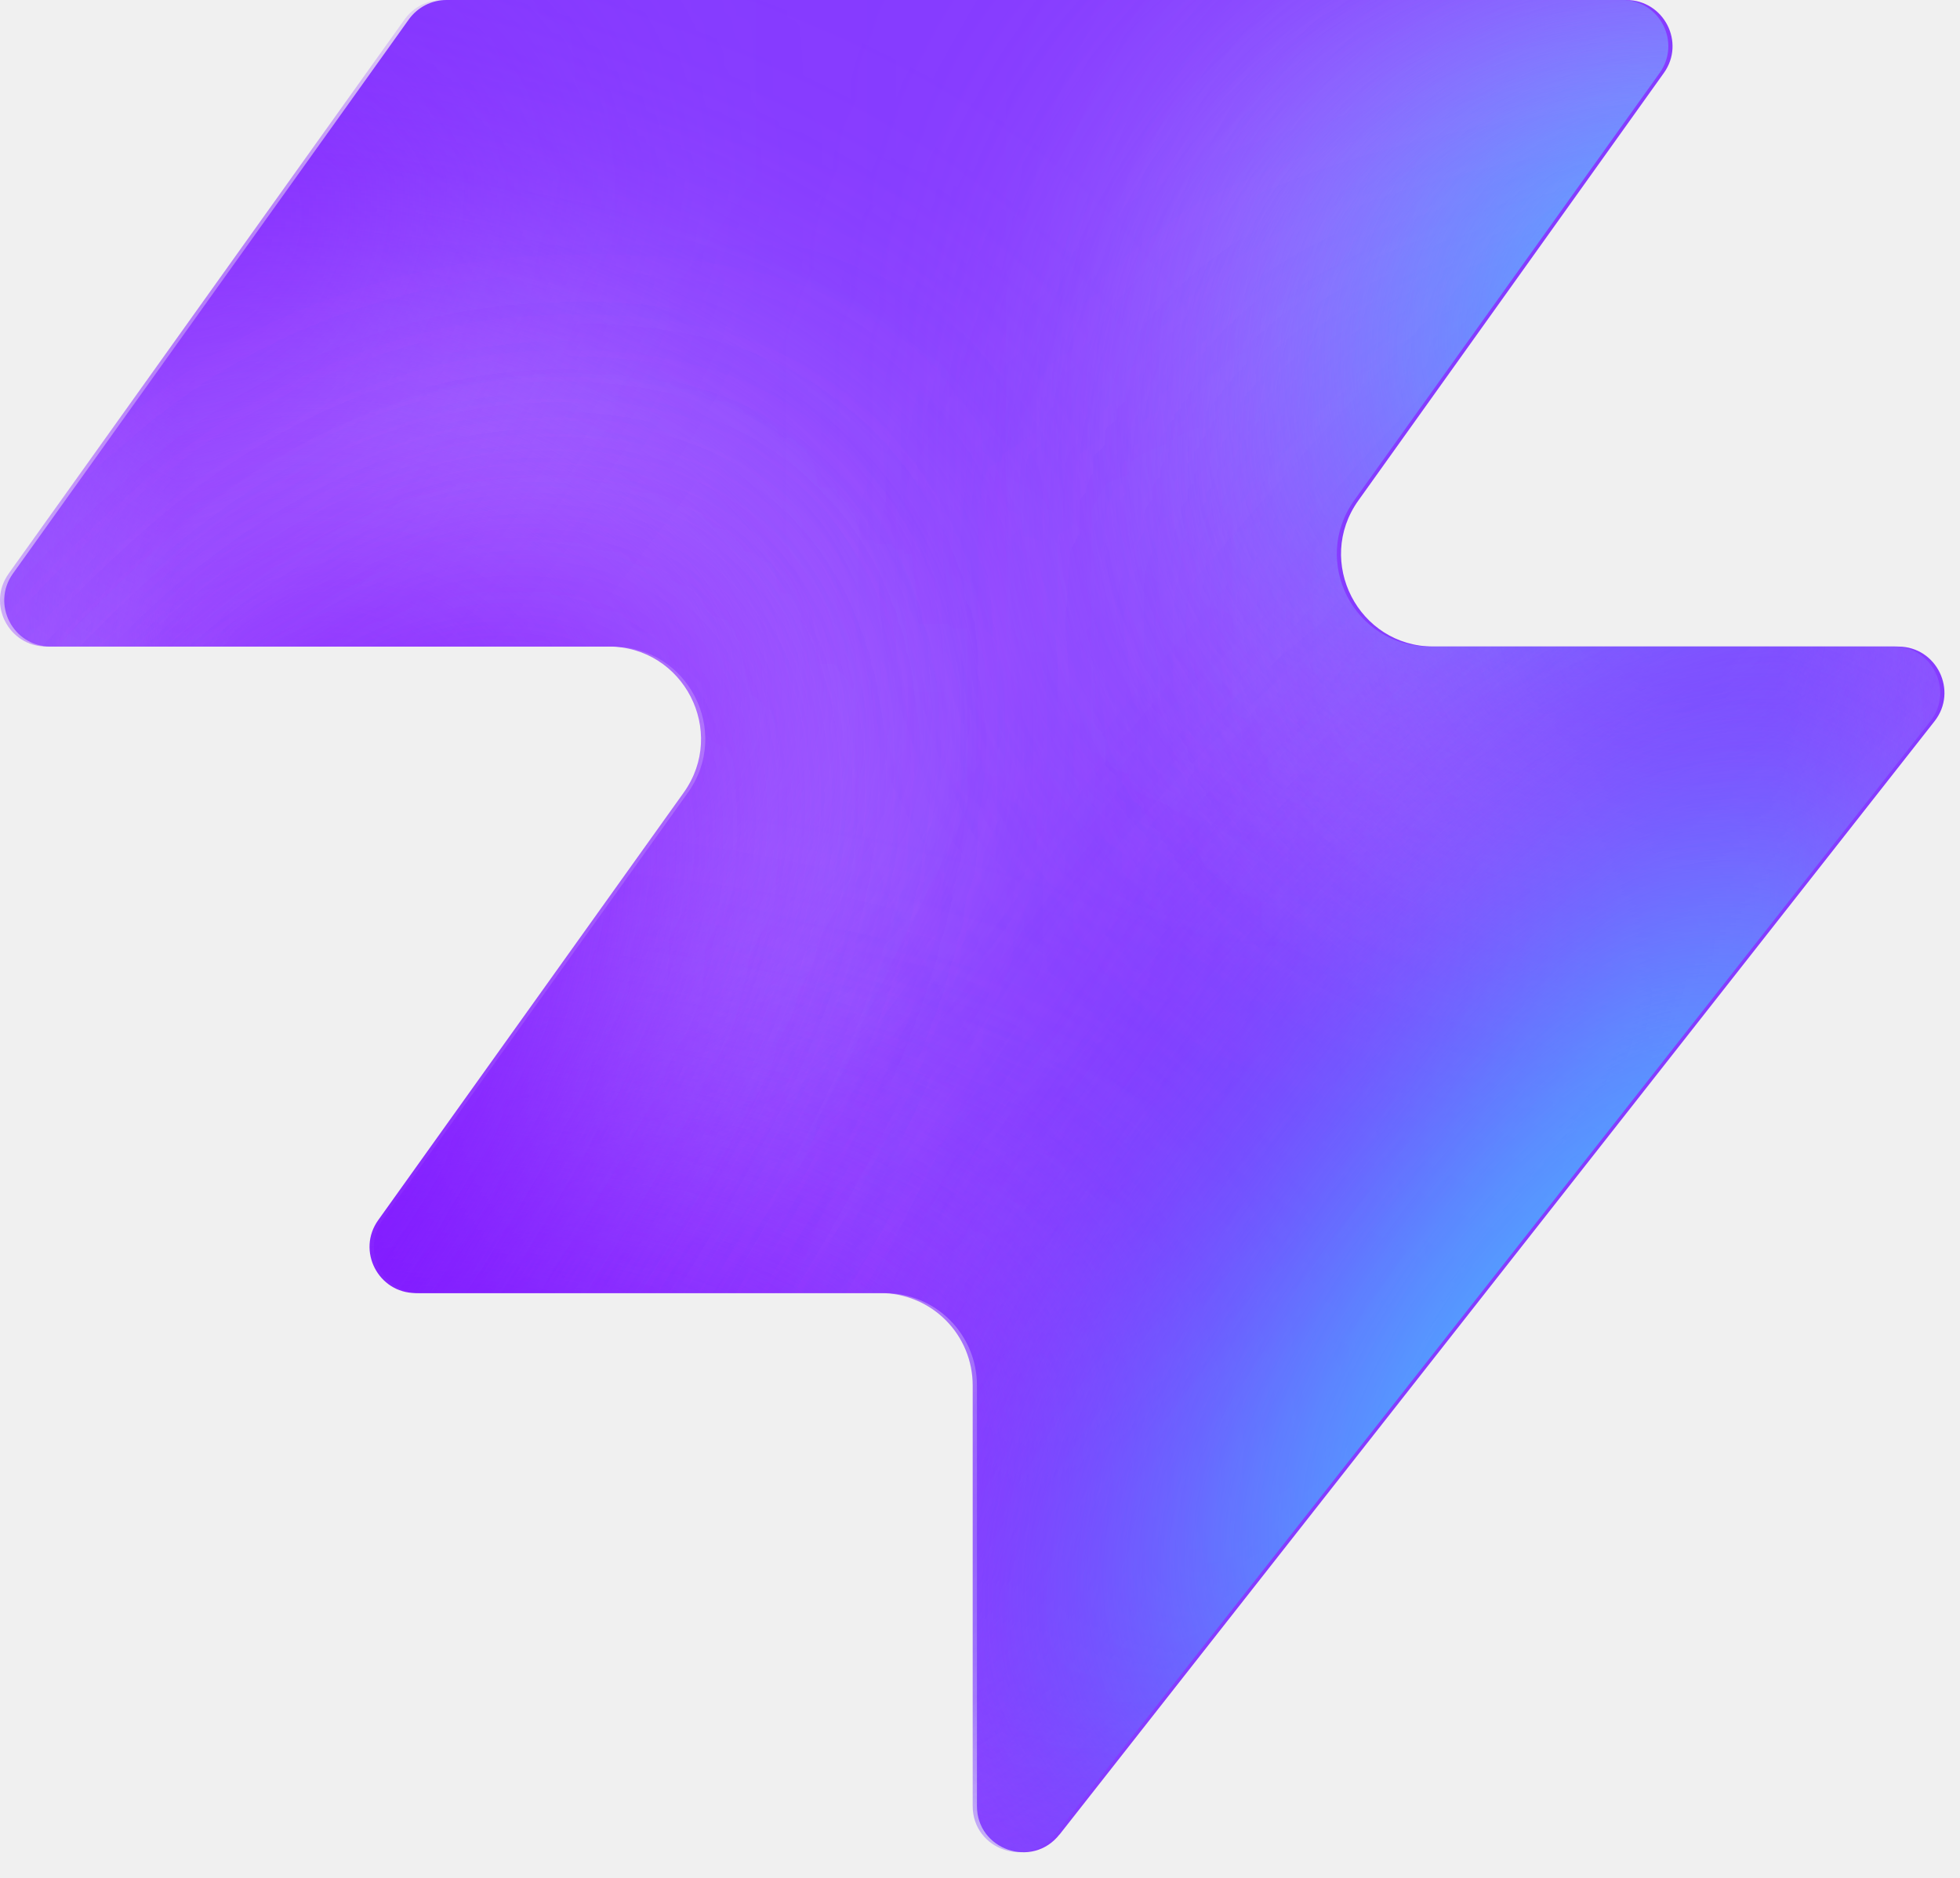
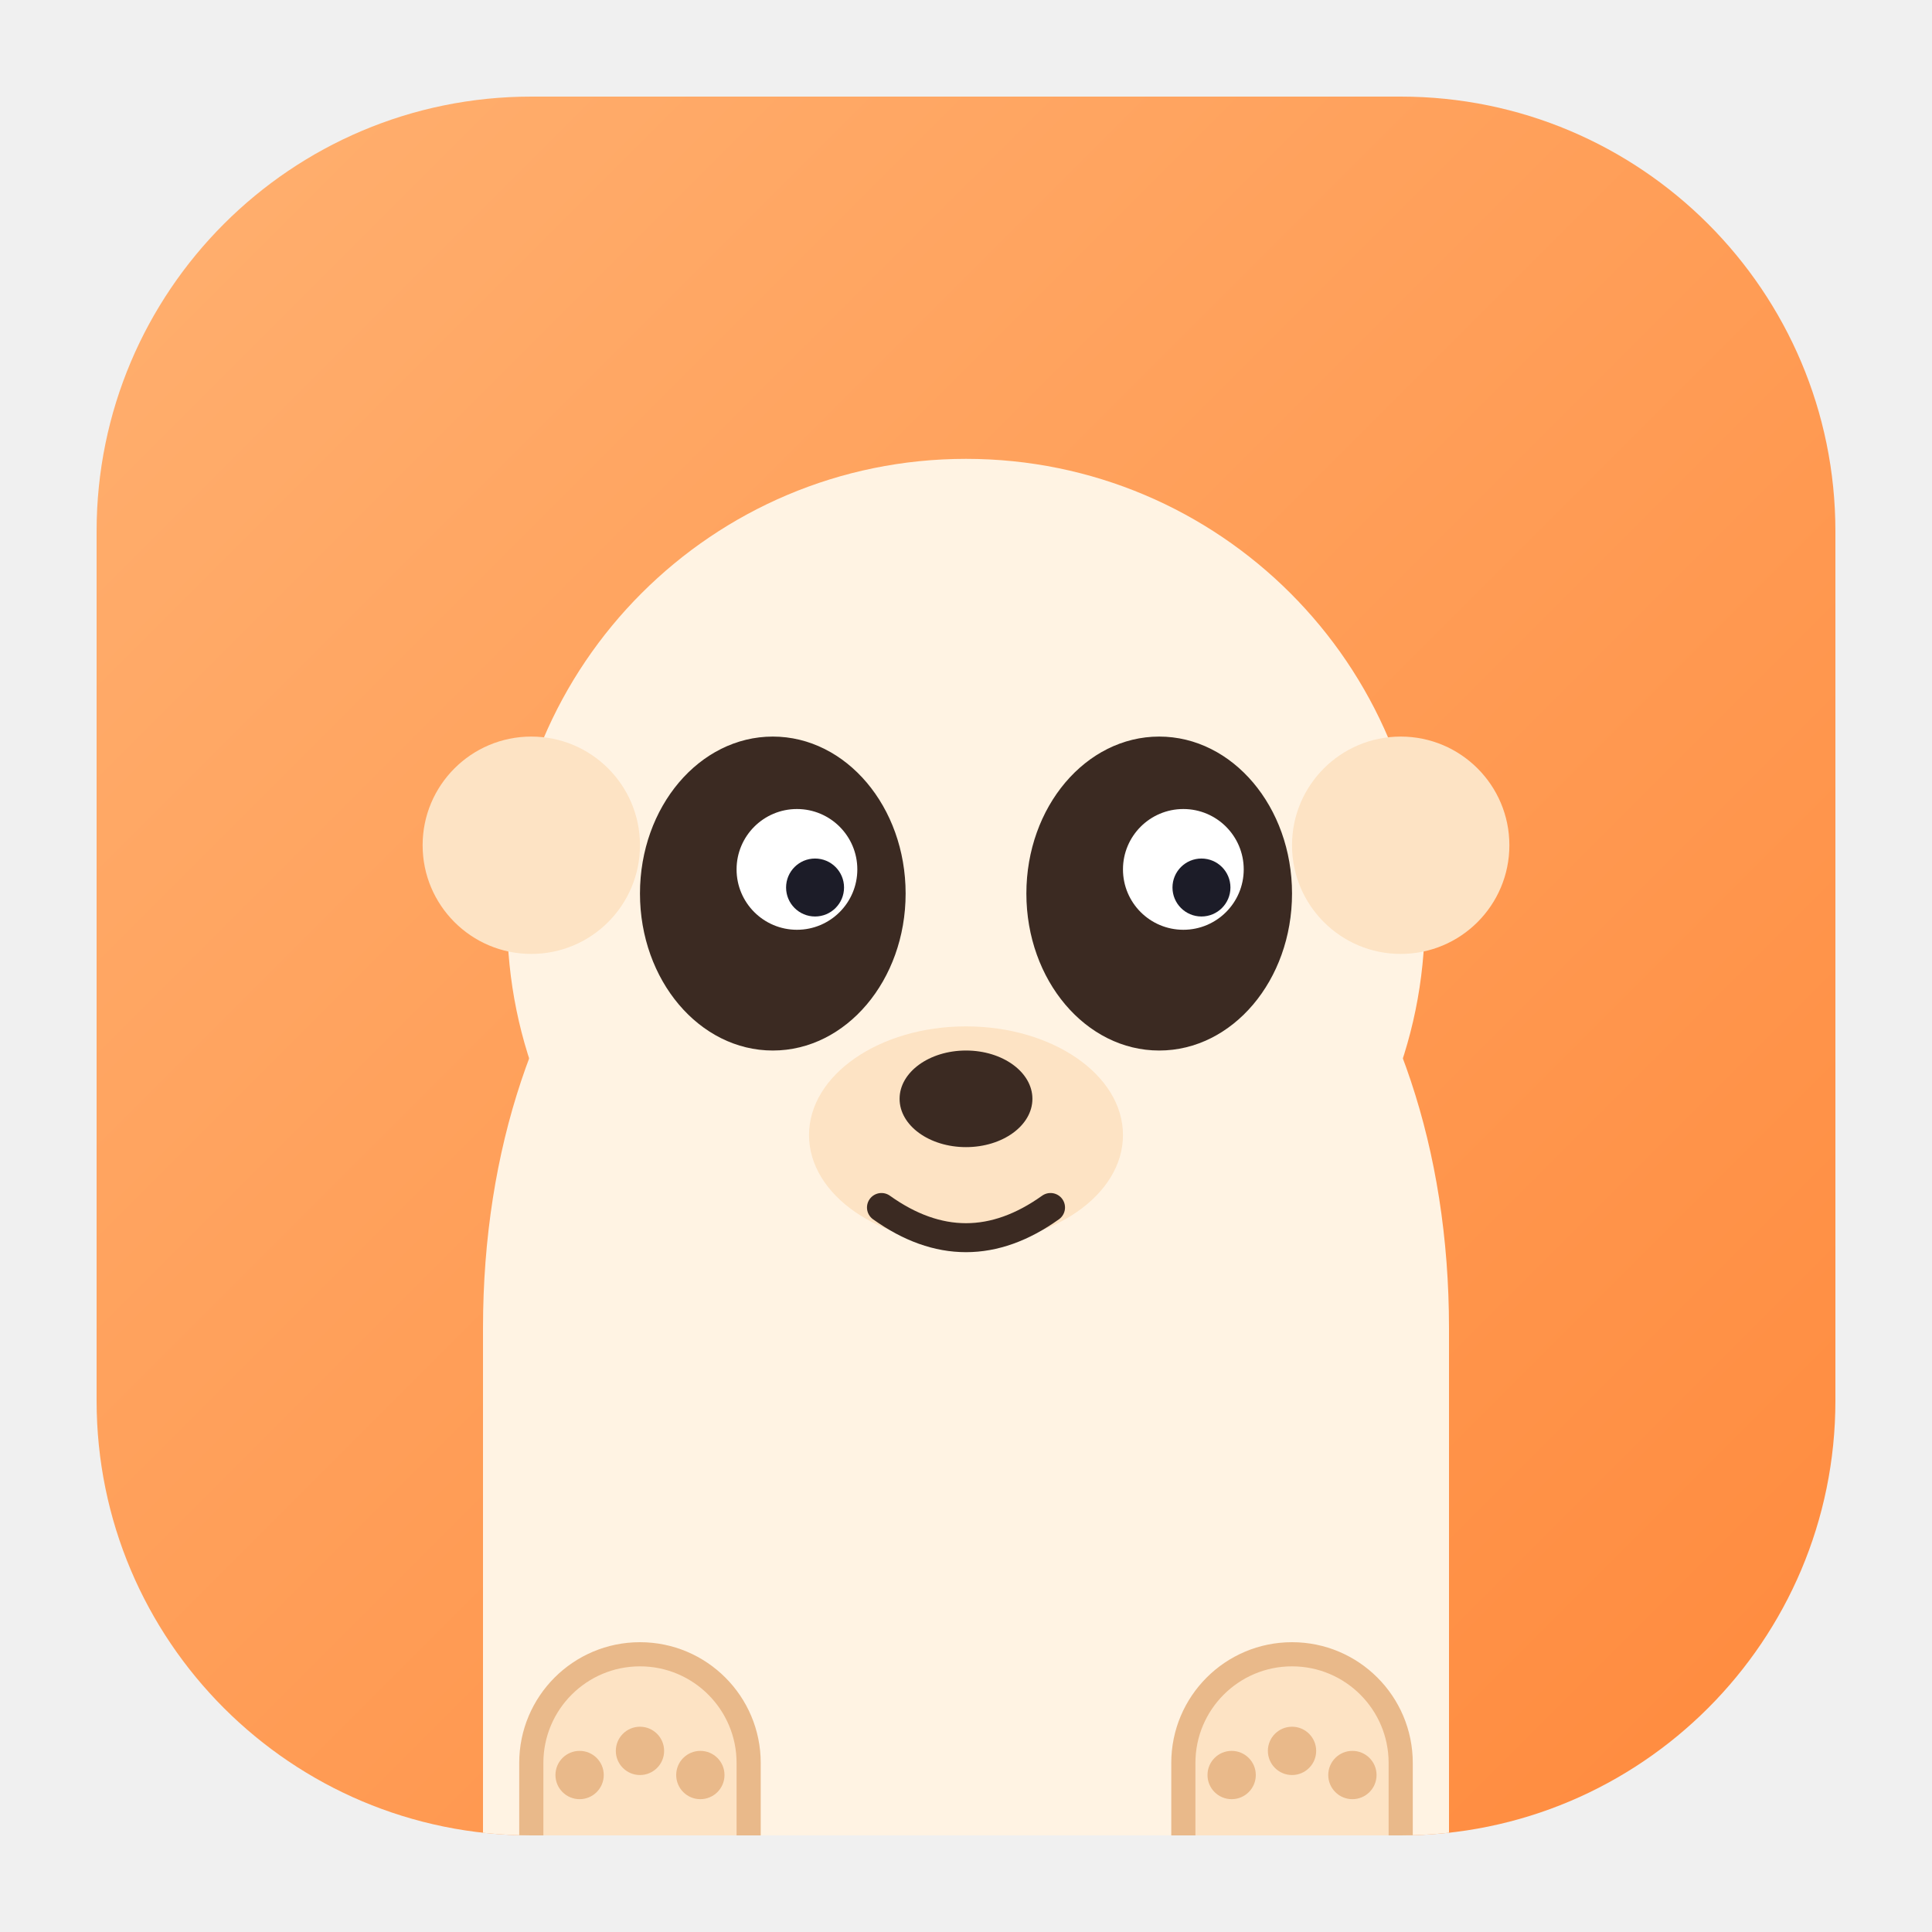
- <svg xmlns="http://www.w3.org/2000/svg" width="48" height="46" fill="none" viewBox="0 0 48 46">
-   <path fill="#863bff" d="M25.946 44.938c-.664.845-2.021.375-2.021-.698V33.937a2.26 2.26 0 0 0-2.262-2.262H10.287c-.92 0-1.456-1.04-.92-1.788l7.48-10.471c1.07-1.497 0-3.578-1.842-3.578H1.237c-.92 0-1.456-1.04-.92-1.788L10.013.474c.214-.297.556-.474.92-.474h28.894c.92 0 1.456 1.04.92 1.788l-7.48 10.471c-1.07 1.498 0 3.579 1.842 3.579h11.377c.943 0 1.473 1.088.89 1.83L25.947 44.94z" style="fill:#863bff;fill:color(display-p3 .525 .23 1);fill-opacity:1" />
-   <mask id="a" width="48" height="46" x="0" y="0" maskUnits="userSpaceOnUse" style="mask-type:alpha">
-     <path fill="#000" d="M25.842 44.938c-.664.844-2.021.375-2.021-.698V33.937a2.26 2.26 0 0 0-2.262-2.262H10.183c-.92 0-1.456-1.04-.92-1.788l7.48-10.471c1.07-1.498 0-3.579-1.842-3.579H1.133c-.92 0-1.456-1.04-.92-1.787L9.91.473c.214-.297.556-.474.92-.474h28.894c.92 0 1.456 1.04.92 1.788l-7.48 10.471c-1.07 1.498 0 3.578 1.842 3.578h11.377c.943 0 1.473 1.088.89 1.832L25.843 44.94z" style="fill:#000;fill-opacity:1" />
-   </mask>
-   <g mask="url(#a)">
-     <g filter="url(#b)">
-       <ellipse cx="5.508" cy="14.704" fill="#ede6ff" rx="5.508" ry="14.704" style="fill:#ede6ff;fill:color(display-p3 .927 .903 1);fill-opacity:1" transform="matrix(.00324 1 1 -.00324 -4.47 31.516)" />
+ <svg xmlns="http://www.w3.org/2000/svg" width="160" height="160" viewBox="0 0 160 160">
+   <defs>
+     <linearGradient id="g" x1="0" y1="0" x2="1" y2="1">
+       <stop offset="0" stop-color="#ffb070" />
+       <stop offset="1" stop-color="#ff8a3d" />
+     </linearGradient>
+     <clipPath id="c">
+       <rect x="8" y="8" width="144" height="144" rx="36" />
+     </clipPath>
+   </defs>
+   <rect x="8" y="8" width="144" height="144" rx="36" fill="url(#g)" />
+   <g clip-path="url(#c)">
+     <path d="M40 160V110c0-30 18-50 40-50s40 20 40 50v50z" fill="#fff3e3" />
+     <circle cx="80" cy="76" r="38" fill="#fff3e3" />
+     <circle cx="44" cy="70" r="9" fill="#fde3c4" />
+     <circle cx="116" cy="70" r="9" fill="#fde3c4" />
+     <ellipse cx="64" cy="74" rx="11" ry="13" fill="#3b2a22" />
+     <ellipse cx="96" cy="74" rx="11" ry="13" fill="#3b2a22" />
+     <circle cx="66" cy="72" r="5" fill="#fff" />
+     <circle cx="98" cy="72" r="5" fill="#fff" />
+     <circle cx="67.5" cy="73.5" r="2.4" fill="#1c1c28" />
+     <circle cx="99.5" cy="73.5" r="2.4" fill="#1c1c28" />
+     <ellipse cx="80" cy="94" rx="13" ry="9" fill="#fde3c4" />
+     <ellipse cx="80" cy="91" rx="5.5" ry="4" fill="#3b2a22" />
+     <path d="M73 100q7 5 14 0" stroke="#3b2a22" stroke-width="2.4" stroke-linecap="round" fill="none" />
+     <g fill="#fde3c4" stroke="#e9b98a" stroke-width="2">
+       <path d="M44 160v-14a9 9 0 0118 0v14z" />
+       <path d="M98 160v-14a9 9 0 0118 0v14z" />
    </g>
-     <g filter="url(#c)">
-       <ellipse cx="10.399" cy="29.851" fill="#ede6ff" rx="10.399" ry="29.851" style="fill:#ede6ff;fill:color(display-p3 .927 .903 1);fill-opacity:1" transform="matrix(.00324 1 1 -.00324 -39.328 7.883)" />
-     </g>
-     <g filter="url(#d)">
-       <ellipse cx="5.508" cy="30.487" fill="#7e14ff" rx="5.508" ry="30.487" style="fill:#7e14ff;fill:color(display-p3 .492 .077 1);fill-opacity:1" transform="rotate(89.814 -25.913 -14.639)scale(1 -1)" />
-     </g>
-     <g filter="url(#e)">
-       <ellipse cx="5.508" cy="30.599" fill="#7e14ff" rx="5.508" ry="30.599" style="fill:#7e14ff;fill:color(display-p3 .492 .077 1);fill-opacity:1" transform="rotate(89.814 -32.644 -3.334)scale(1 -1)" />
-     </g>
-     <g filter="url(#f)">
-       <ellipse cx="5.508" cy="30.599" fill="#7e14ff" rx="5.508" ry="30.599" style="fill:#7e14ff;fill:color(display-p3 .492 .077 1);fill-opacity:1" transform="matrix(.00324 1 1 -.00324 -34.34 30.47)" />
-     </g>
-     <g filter="url(#g)">
-       <ellipse cx="14.072" cy="22.078" fill="#ede6ff" rx="14.072" ry="22.078" style="fill:#ede6ff;fill:color(display-p3 .927 .903 1);fill-opacity:1" transform="rotate(93.35 24.506 48.493)scale(-1 1)" />
-     </g>
-     <g filter="url(#h)">
-       <ellipse cx="3.47" cy="21.501" fill="#7e14ff" rx="3.47" ry="21.501" style="fill:#7e14ff;fill:color(display-p3 .492 .077 1);fill-opacity:1" transform="rotate(89.009 28.708 47.59)scale(-1 1)" />
-     </g>
-     <g filter="url(#i)">
-       <ellipse cx="3.47" cy="21.501" fill="#7e14ff" rx="3.47" ry="21.501" style="fill:#7e14ff;fill:color(display-p3 .492 .077 1);fill-opacity:1" transform="rotate(89.009 28.708 47.59)scale(-1 1)" />
-     </g>
-     <g filter="url(#j)">
-       <ellipse cx=".387" cy="8.972" fill="#7e14ff" rx="4.407" ry="29.108" style="fill:#7e14ff;fill:color(display-p3 .492 .077 1);fill-opacity:1" transform="rotate(39.51 .387 8.972)" />
-     </g>
-     <g filter="url(#k)">
-       <ellipse cx="47.523" cy="-6.092" fill="#7e14ff" rx="4.407" ry="29.108" style="fill:#7e14ff;fill:color(display-p3 .492 .077 1);fill-opacity:1" transform="rotate(37.892 47.523 -6.092)" />
-     </g>
-     <g filter="url(#l)">
-       <ellipse cx="41.412" cy="6.333" fill="#47bfff" rx="5.971" ry="9.665" style="fill:#47bfff;fill:color(display-p3 .28 .748 1);fill-opacity:1" transform="rotate(37.892 41.412 6.333)" />
-     </g>
-     <g filter="url(#m)">
-       <ellipse cx="-1.879" cy="38.332" fill="#7e14ff" rx="4.407" ry="29.108" style="fill:#7e14ff;fill:color(display-p3 .492 .077 1);fill-opacity:1" transform="rotate(37.892 -1.88 38.332)" />
-     </g>
-     <g filter="url(#n)">
-       <ellipse cx="-1.879" cy="38.332" fill="#7e14ff" rx="4.407" ry="29.108" style="fill:#7e14ff;fill:color(display-p3 .492 .077 1);fill-opacity:1" transform="rotate(37.892 -1.88 38.332)" />
-     </g>
-     <g filter="url(#o)">
-       <ellipse cx="35.651" cy="29.907" fill="#7e14ff" rx="4.407" ry="29.108" style="fill:#7e14ff;fill:color(display-p3 .492 .077 1);fill-opacity:1" transform="rotate(37.892 35.651 29.907)" />
-     </g>
-     <g filter="url(#p)">
-       <ellipse cx="38.418" cy="32.4" fill="#47bfff" rx="5.971" ry="15.297" style="fill:#47bfff;fill:color(display-p3 .28 .748 1);fill-opacity:1" transform="rotate(37.892 38.418 32.4)" />
+     <g fill="#e9b98a">
+       <circle cx="48" cy="147" r="2" />
+       <circle cx="53" cy="145" r="2" />
+       <circle cx="58" cy="147" r="2" />
+       <circle cx="102" cy="147" r="2" />
+       <circle cx="107" cy="145" r="2" />
+       <circle cx="112" cy="147" r="2" />
    </g>
  </g>
-   <defs>
-     <filter id="b" width="60.045" height="41.654" x="-19.77" y="16.149" color-interpolation-filters="sRGB" filterUnits="userSpaceOnUse">
-       <feFlood flood-opacity="0" result="BackgroundImageFix" />
-       <feBlend in="SourceGraphic" in2="BackgroundImageFix" result="shape" />
-       <feGaussianBlur result="effect1_foregroundBlur_2002_17158" stdDeviation="7.659" />
-     </filter>
-     <filter id="c" width="90.34" height="51.437" x="-54.613" y="-7.533" color-interpolation-filters="sRGB" filterUnits="userSpaceOnUse">
-       <feFlood flood-opacity="0" result="BackgroundImageFix" />
-       <feBlend in="SourceGraphic" in2="BackgroundImageFix" result="shape" />
-       <feGaussianBlur result="effect1_foregroundBlur_2002_17158" stdDeviation="7.659" />
-     </filter>
-     <filter id="d" width="79.355" height="29.4" x="-49.64" y="2.03" color-interpolation-filters="sRGB" filterUnits="userSpaceOnUse">
-       <feFlood flood-opacity="0" result="BackgroundImageFix" />
-       <feBlend in="SourceGraphic" in2="BackgroundImageFix" result="shape" />
-       <feGaussianBlur result="effect1_foregroundBlur_2002_17158" stdDeviation="4.596" />
-     </filter>
-     <filter id="e" width="79.579" height="29.4" x="-45.045" y="20.029" color-interpolation-filters="sRGB" filterUnits="userSpaceOnUse">
-       <feFlood flood-opacity="0" result="BackgroundImageFix" />
-       <feBlend in="SourceGraphic" in2="BackgroundImageFix" result="shape" />
-       <feGaussianBlur result="effect1_foregroundBlur_2002_17158" stdDeviation="4.596" />
-     </filter>
-     <filter id="f" width="79.579" height="29.4" x="-43.513" y="21.178" color-interpolation-filters="sRGB" filterUnits="userSpaceOnUse">
-       <feFlood flood-opacity="0" result="BackgroundImageFix" />
-       <feBlend in="SourceGraphic" in2="BackgroundImageFix" result="shape" />
-       <feGaussianBlur result="effect1_foregroundBlur_2002_17158" stdDeviation="4.596" />
-     </filter>
-     <filter id="g" width="74.749" height="58.852" x="15.756" y="-17.901" color-interpolation-filters="sRGB" filterUnits="userSpaceOnUse">
-       <feFlood flood-opacity="0" result="BackgroundImageFix" />
-       <feBlend in="SourceGraphic" in2="BackgroundImageFix" result="shape" />
-       <feGaussianBlur result="effect1_foregroundBlur_2002_17158" stdDeviation="7.659" />
-     </filter>
-     <filter id="h" width="61.377" height="25.362" x="23.548" y="2.284" color-interpolation-filters="sRGB" filterUnits="userSpaceOnUse">
-       <feFlood flood-opacity="0" result="BackgroundImageFix" />
-       <feBlend in="SourceGraphic" in2="BackgroundImageFix" result="shape" />
-       <feGaussianBlur result="effect1_foregroundBlur_2002_17158" stdDeviation="4.596" />
-     </filter>
-     <filter id="i" width="61.377" height="25.362" x="23.548" y="2.284" color-interpolation-filters="sRGB" filterUnits="userSpaceOnUse">
-       <feFlood flood-opacity="0" result="BackgroundImageFix" />
-       <feBlend in="SourceGraphic" in2="BackgroundImageFix" result="shape" />
-       <feGaussianBlur result="effect1_foregroundBlur_2002_17158" stdDeviation="4.596" />
-     </filter>
-     <filter id="j" width="56.045" height="63.649" x="-27.636" y="-22.853" color-interpolation-filters="sRGB" filterUnits="userSpaceOnUse">
-       <feFlood flood-opacity="0" result="BackgroundImageFix" />
-       <feBlend in="SourceGraphic" in2="BackgroundImageFix" result="shape" />
-       <feGaussianBlur result="effect1_foregroundBlur_2002_17158" stdDeviation="4.596" />
-     </filter>
-     <filter id="k" width="54.814" height="64.646" x="20.116" y="-38.415" color-interpolation-filters="sRGB" filterUnits="userSpaceOnUse">
-       <feFlood flood-opacity="0" result="BackgroundImageFix" />
-       <feBlend in="SourceGraphic" in2="BackgroundImageFix" result="shape" />
-       <feGaussianBlur result="effect1_foregroundBlur_2002_17158" stdDeviation="4.596" />
-     </filter>
-     <filter id="l" width="33.541" height="35.313" x="24.641" y="-11.323" color-interpolation-filters="sRGB" filterUnits="userSpaceOnUse">
-       <feFlood flood-opacity="0" result="BackgroundImageFix" />
-       <feBlend in="SourceGraphic" in2="BackgroundImageFix" result="shape" />
-       <feGaussianBlur result="effect1_foregroundBlur_2002_17158" stdDeviation="4.596" />
-     </filter>
-     <filter id="m" width="54.814" height="64.646" x="-29.286" y="6.009" color-interpolation-filters="sRGB" filterUnits="userSpaceOnUse">
-       <feFlood flood-opacity="0" result="BackgroundImageFix" />
-       <feBlend in="SourceGraphic" in2="BackgroundImageFix" result="shape" />
-       <feGaussianBlur result="effect1_foregroundBlur_2002_17158" stdDeviation="4.596" />
-     </filter>
-     <filter id="n" width="54.814" height="64.646" x="-29.286" y="6.009" color-interpolation-filters="sRGB" filterUnits="userSpaceOnUse">
-       <feFlood flood-opacity="0" result="BackgroundImageFix" />
-       <feBlend in="SourceGraphic" in2="BackgroundImageFix" result="shape" />
-       <feGaussianBlur result="effect1_foregroundBlur_2002_17158" stdDeviation="4.596" />
-     </filter>
-     <filter id="o" width="54.814" height="64.646" x="8.244" y="-2.416" color-interpolation-filters="sRGB" filterUnits="userSpaceOnUse">
-       <feFlood flood-opacity="0" result="BackgroundImageFix" />
-       <feBlend in="SourceGraphic" in2="BackgroundImageFix" result="shape" />
-       <feGaussianBlur result="effect1_foregroundBlur_2002_17158" stdDeviation="4.596" />
-     </filter>
-     <filter id="p" width="39.409" height="43.623" x="18.713" y="10.588" color-interpolation-filters="sRGB" filterUnits="userSpaceOnUse">
-       <feFlood flood-opacity="0" result="BackgroundImageFix" />
-       <feBlend in="SourceGraphic" in2="BackgroundImageFix" result="shape" />
-       <feGaussianBlur result="effect1_foregroundBlur_2002_17158" stdDeviation="4.596" />
-     </filter>
-   </defs>
</svg>
